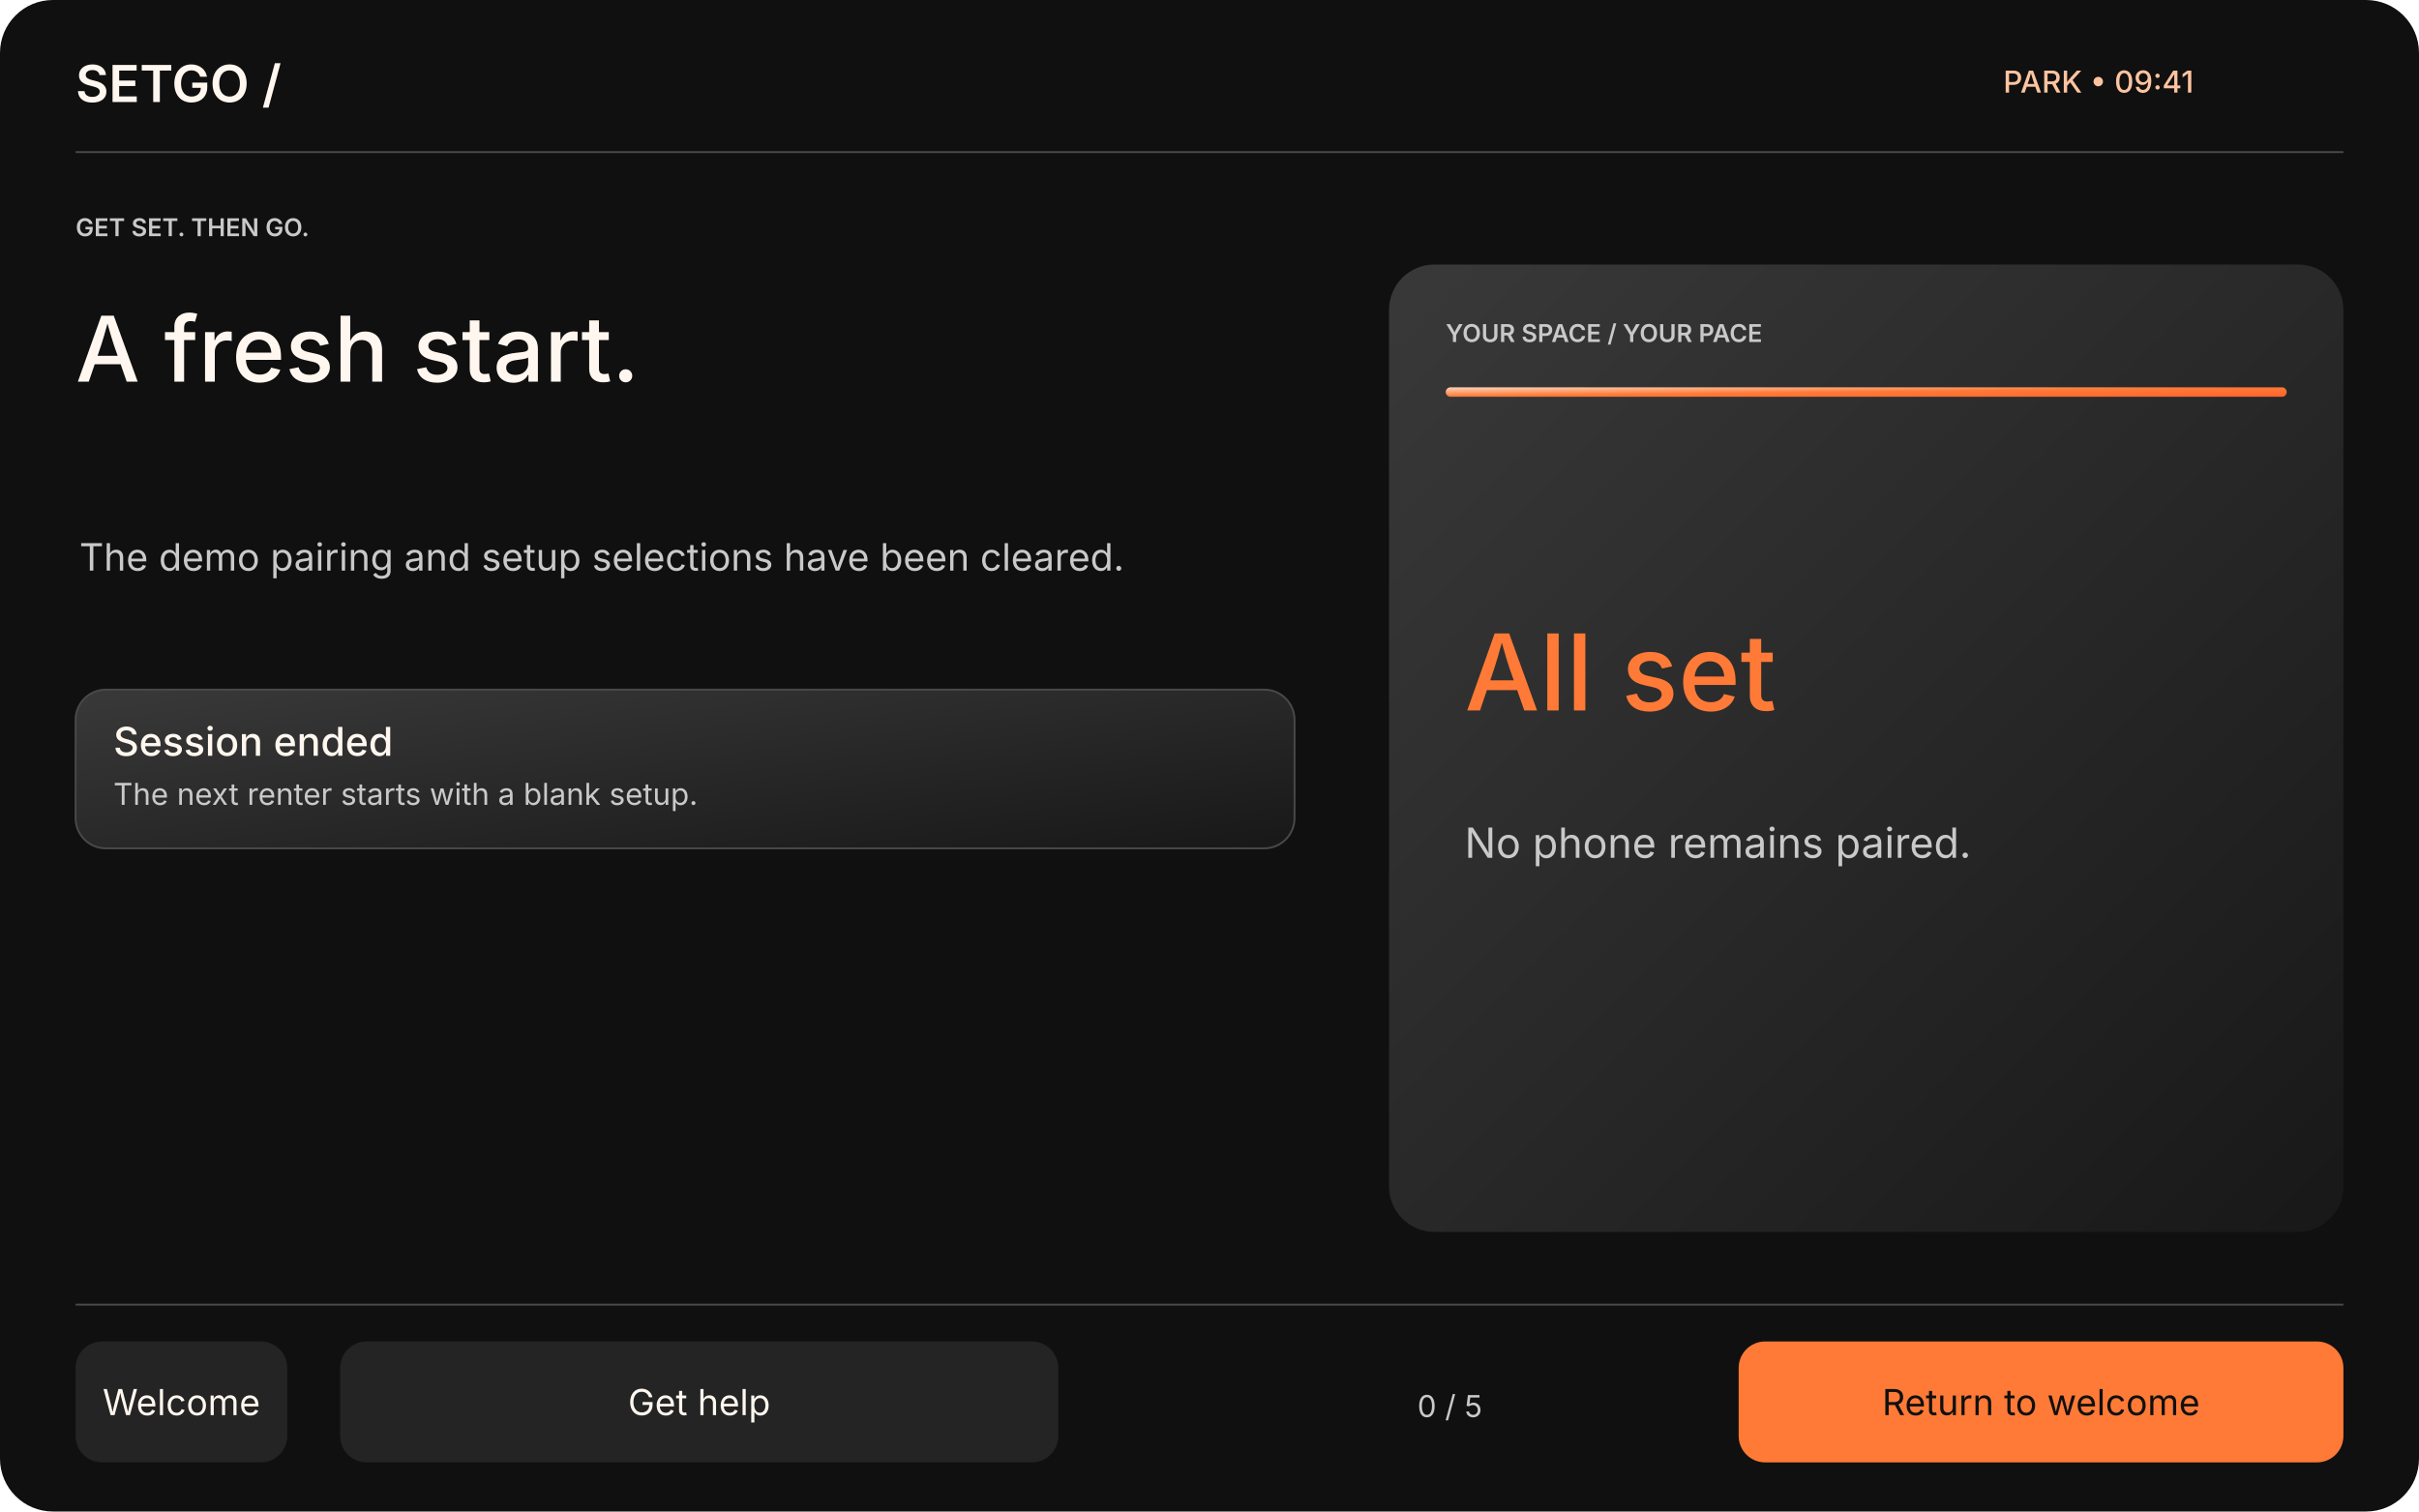
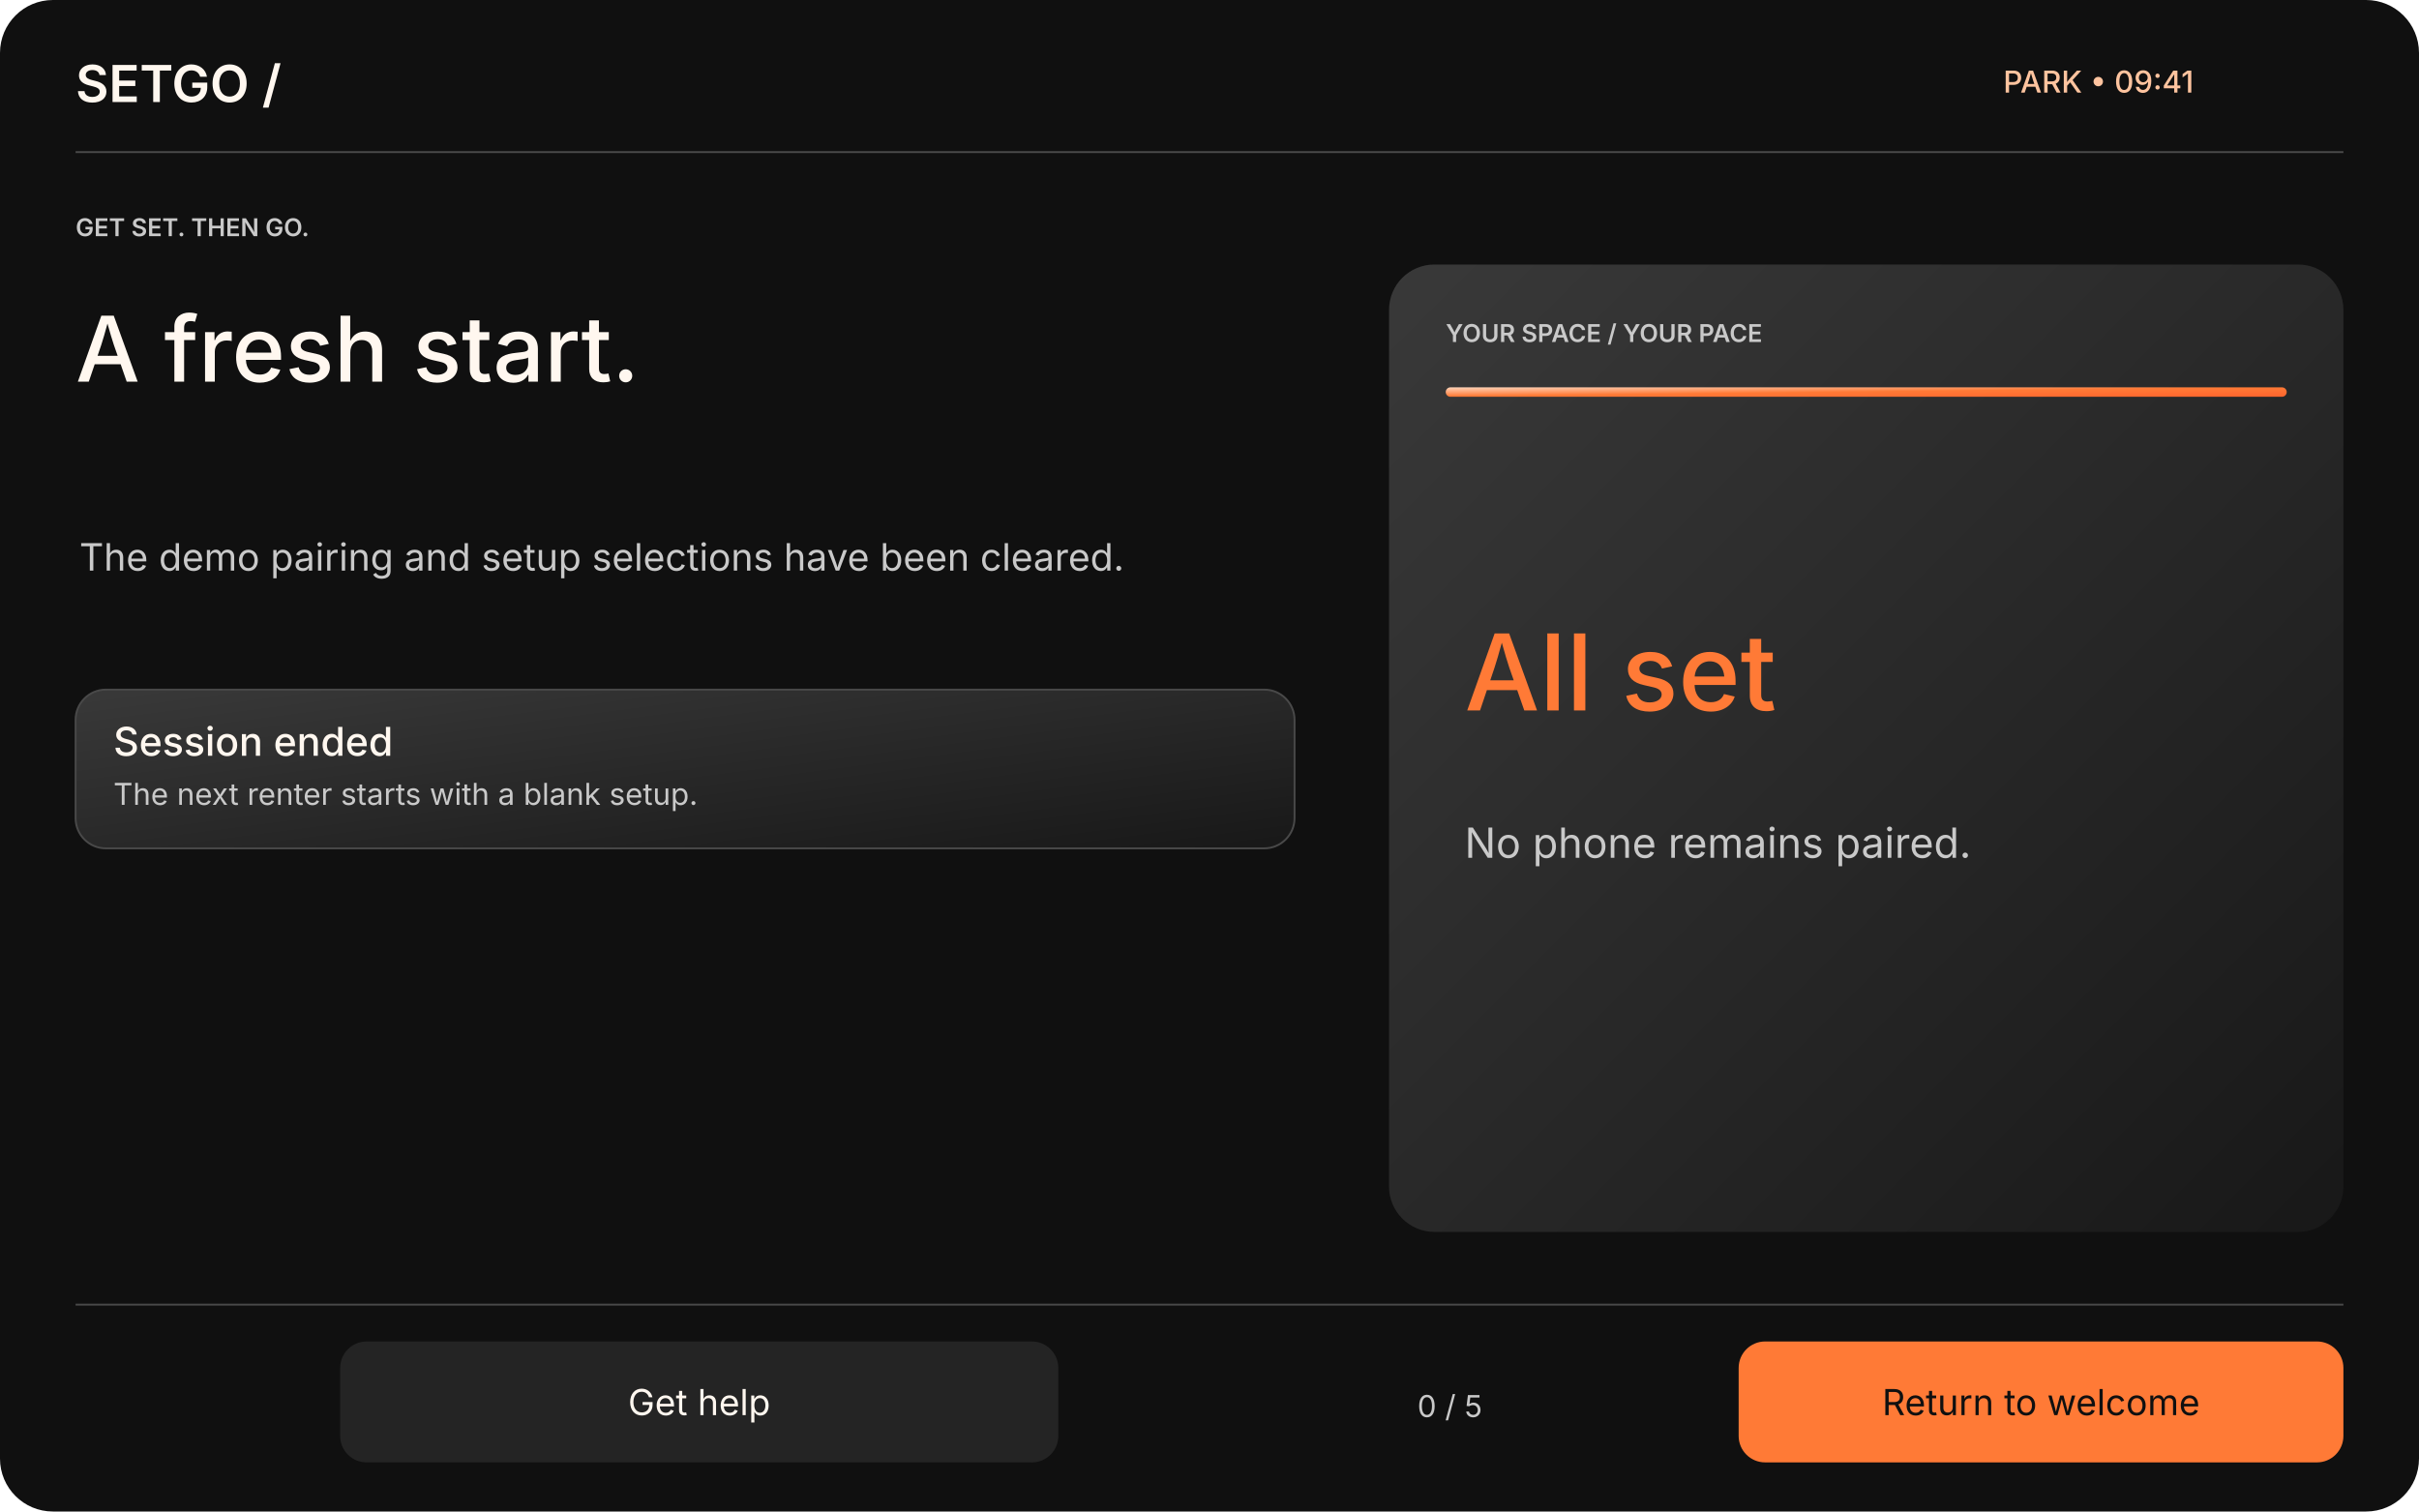
<svg xmlns="http://www.w3.org/2000/svg" width="1280" height="800" viewBox="0 0 1280 800">
  <defs>
    <linearGradient id="glass" x2="1" y2="1">
      <stop stop-color="#393939" />
      <stop offset="1" stop-color="#181818" />
    </linearGradient>
    <linearGradient id="signature" x1="0" y1="0" x2="1" y2="1">
      <stop stop-color="#FFD5BB" />
      <stop offset=".48" stop-color="#FF7A36" />
      <stop offset="1" stop-color="#FF642D" />
    </linearGradient>
  </defs>
  <rect x="0" y="0" width="1280" height="800" rx="28" fill="#101010" stroke="none" />
  <text x="40" y="54.0" font-family="Inter,Arial,sans-serif" font-size="27" font-weight="600" fill="#FFF7EF">SETGO /</text>
  <text x="1060" y="49.0" font-family="Inter,Arial,sans-serif" font-size="16" font-weight="500" fill="#FFC49F">PARK  •  09:41</text>
  <rect x="40" y="80" width="1200" height="1" rx="0" fill="#494949" stroke="none" />
  <text x="40" y="125.0" font-family="Inter,Arial,sans-serif" font-size="13" font-weight="600" fill="#C9C9C9">GET SET. THEN GO.</text>
  <text x="40" y="202.0" font-family="Inter,Arial,sans-serif" font-size="48" font-weight="500" fill="#FFF7EF">A fresh start.</text>
  <text x="42" y="302.0" font-family="Inter,Arial,sans-serif" font-size="20" font-weight="400" fill="#C9C9C9">The demo pairing and setup selections have been cleared.</text>
  <rect x="40" y="365" width="645" height="84" rx="16" fill="url(#glass)" stroke="#494949" />
  <text x="60" y="400.0" font-family="Inter,Arial,sans-serif" font-size="21" font-weight="500" fill="#FFF7EF">Session ended</text>
  <text x="60" y="426.0" font-family="Inter,Arial,sans-serif" font-size="16" font-weight="400" fill="#C9C9C9">The next renter starts with a blank setup.</text>
  <rect x="735" y="140" width="505" height="512" rx="24" fill="url(#glass)" stroke="none" />
  <text x="765" y="181.0" font-family="Inter,Arial,sans-serif" font-size="13" font-weight="600" fill="#C9C9C9">YOUR SPACE / YOUR PACE</text>
  <text x="775" y="376.0" font-family="Inter,Arial,sans-serif" font-size="56" font-weight="500" fill="#FF7A36">All set</text>
  <text x="775" y="454.0" font-family="Inter,Arial,sans-serif" font-size="22" font-weight="400" fill="#C9C9C9">No phone remains paired.</text>
  <rect x="40" y="690" width="1200" height="1" rx="0" fill="#494949" stroke="none" />
-   <rect x="40" y="710" width="112" height="64" rx="14" fill="#242424" />
-   <text x="96.0" y="749" text-anchor="middle" font-family="Inter,Arial,sans-serif" font-size="19" fill="#FFF7EF">Welcome</text>
  <rect x="920" y="710" width="320" height="64" rx="14" fill="#FF7A36" />
  <text x="1080.0" y="749" text-anchor="middle" font-family="Inter,Arial,sans-serif" font-size="19" fill="#101010">Return to welcome</text>
  <rect x="180" y="710" width="380" height="64" rx="14" fill="#242424" />
  <text x="370.0" y="749" text-anchor="middle" font-family="Inter,Arial,sans-serif" font-size="19" fill="#FFF7EF">Get help</text>
  <text x="750" y="750.0" font-family="Inter,Arial,sans-serif" font-size="16" font-weight="400" fill="#C9C9C9">0 / 5</text>
  <rect x="765" y="205" width="445" height="5" rx="2.5" fill="url(#signature)" />
</svg>
